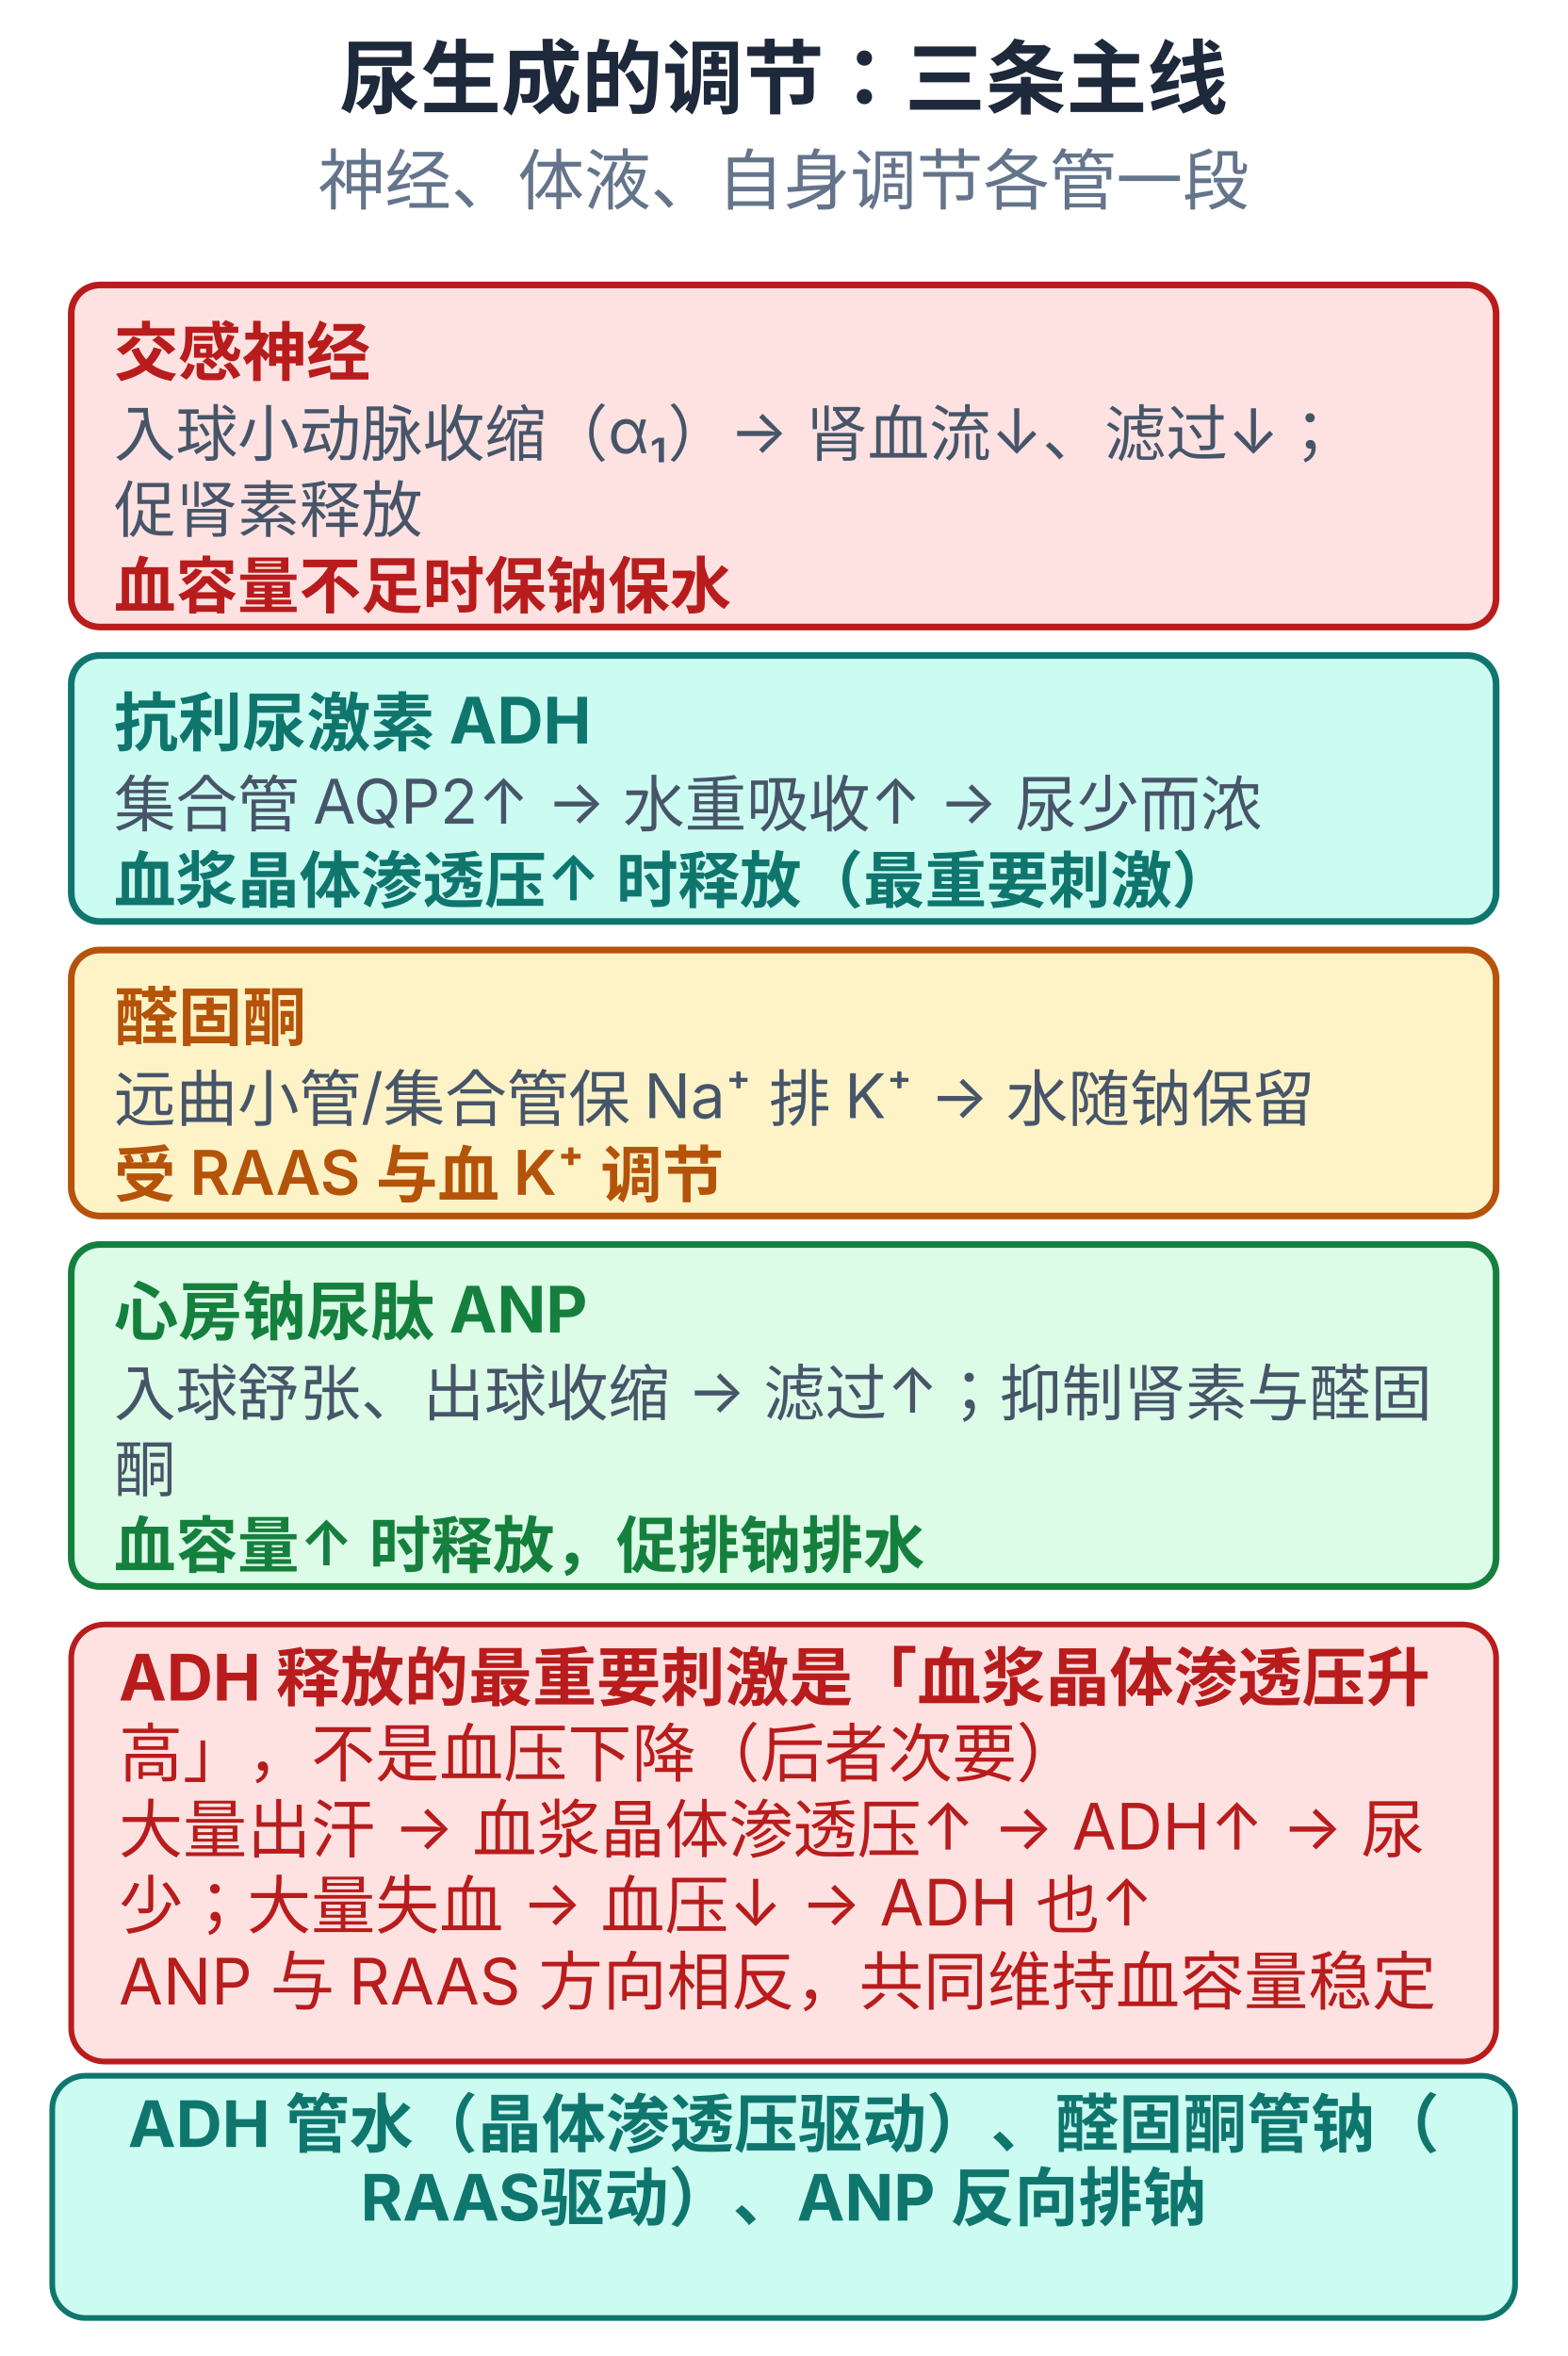
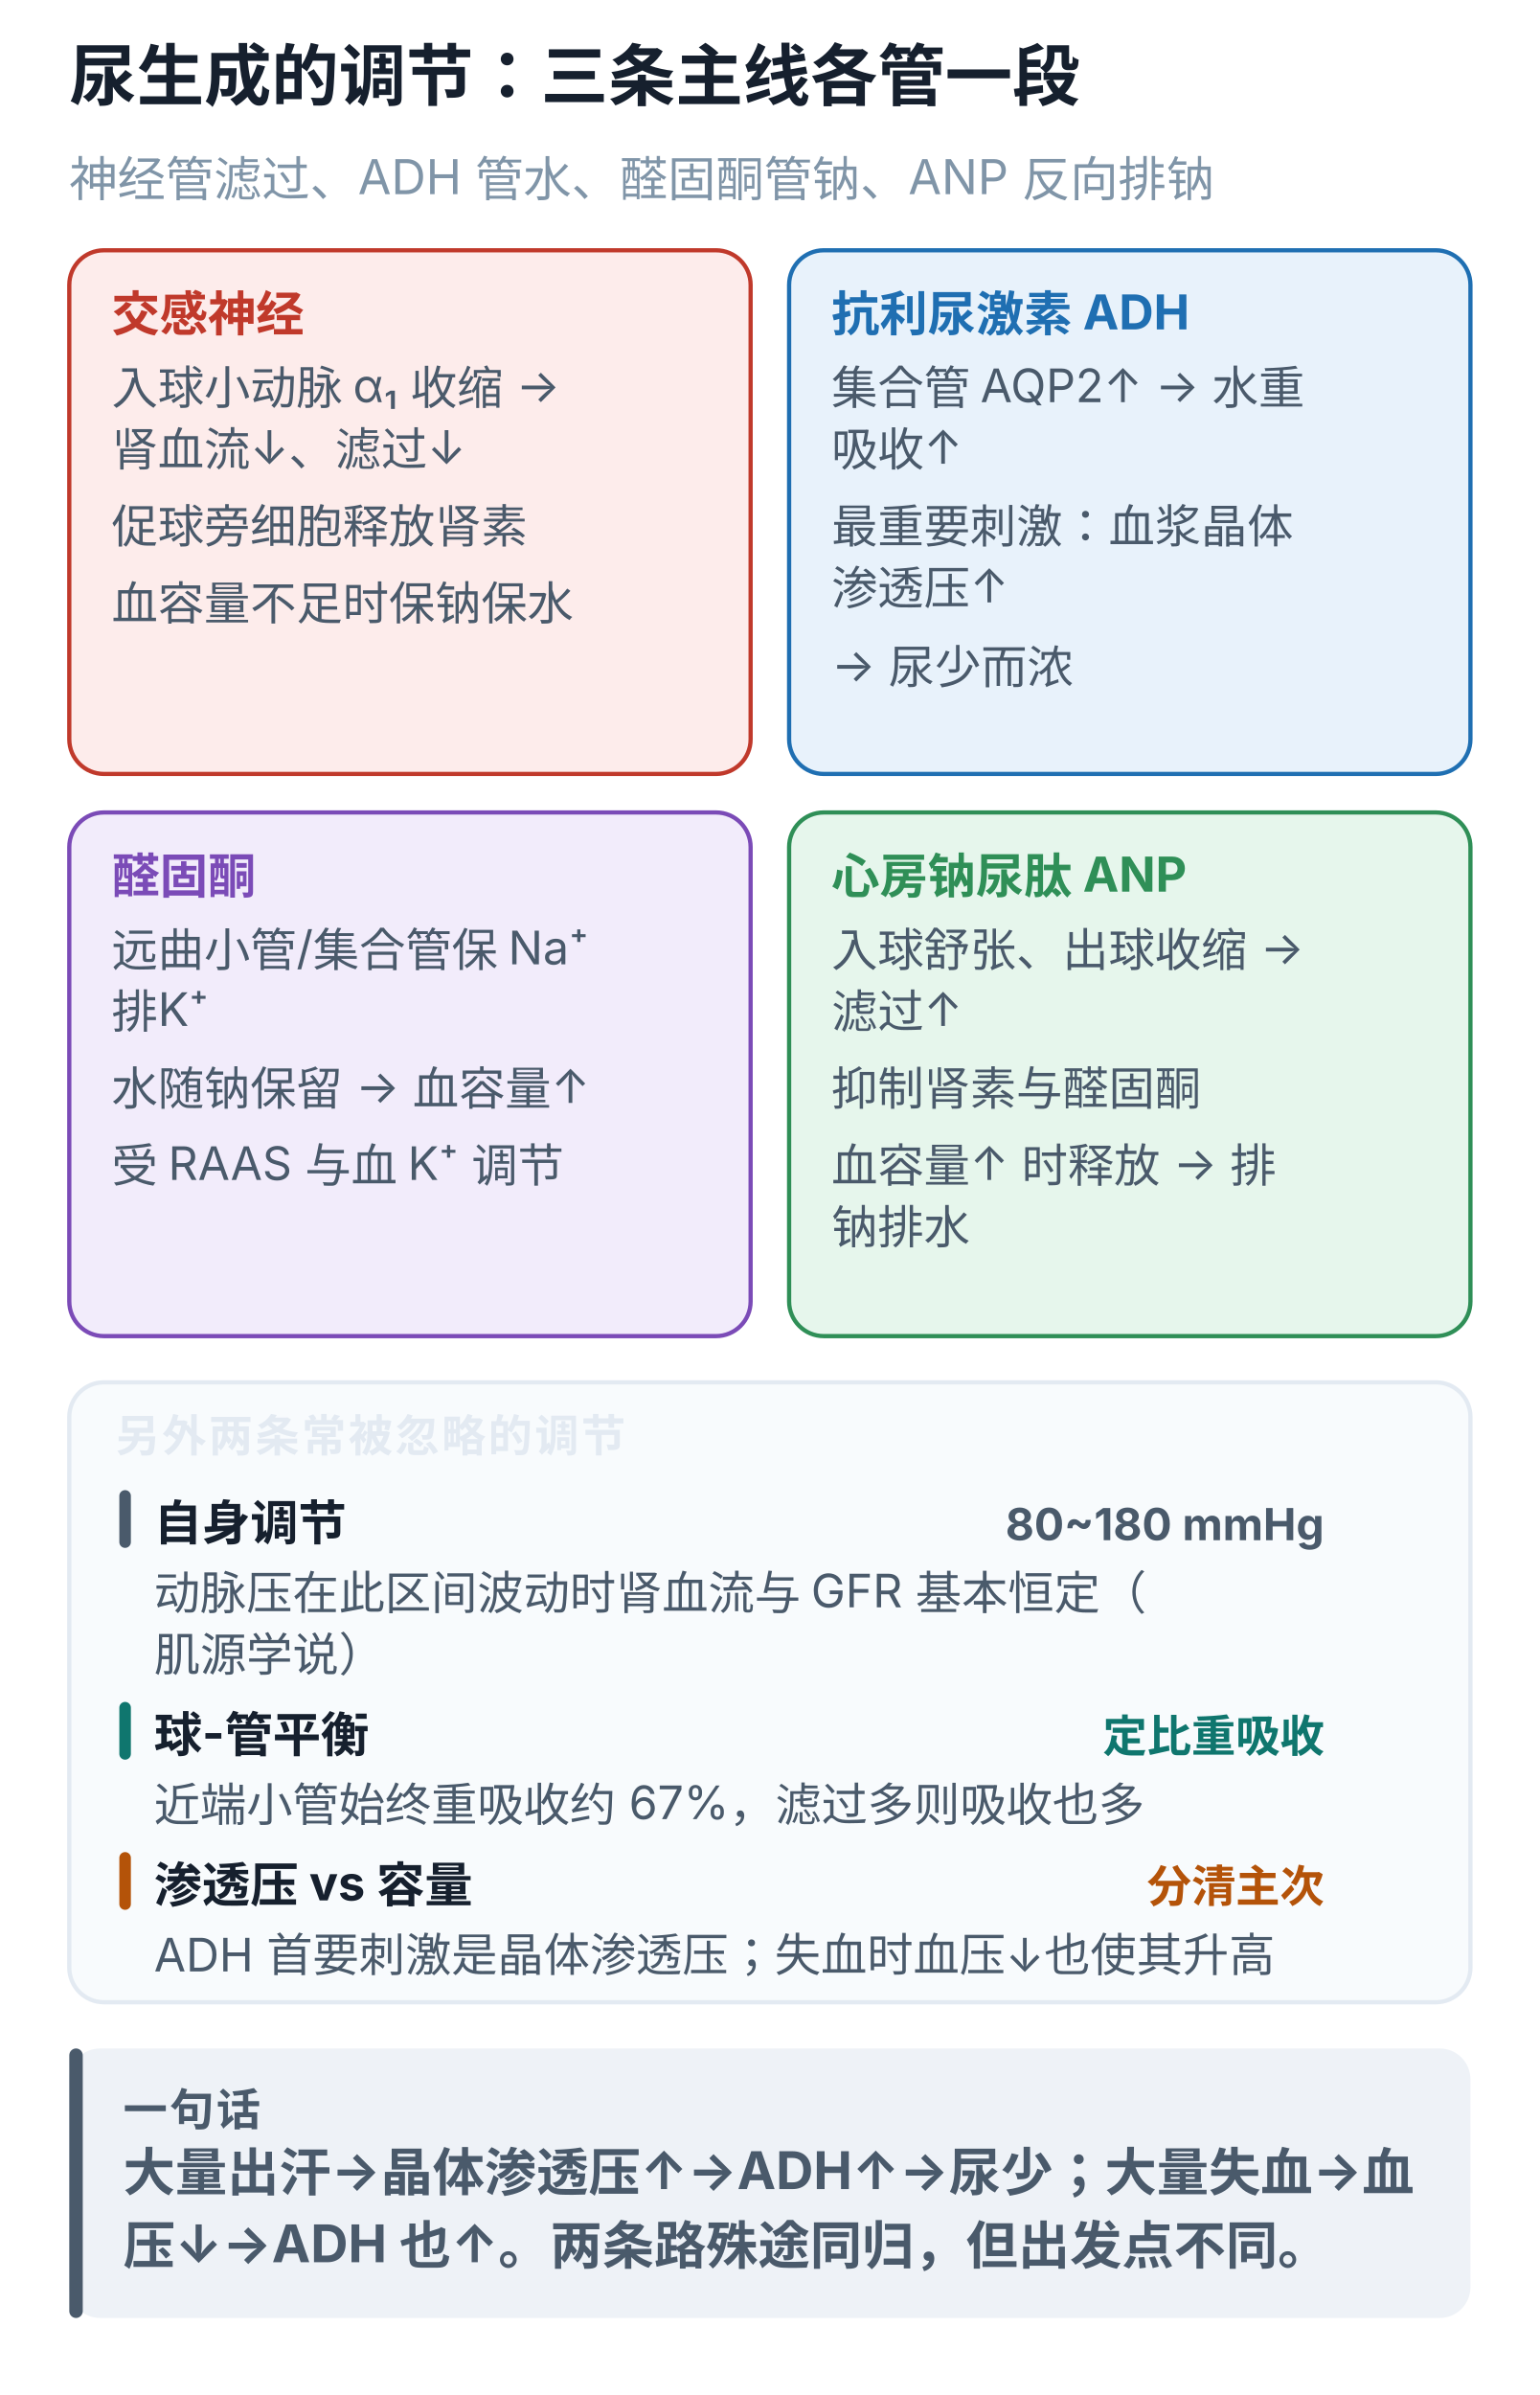
- <svg xmlns="http://www.w3.org/2000/svg" viewBox="0 0 330 496" width="100%" style="max-width:330px;display:block;margin:0 auto;background:#ffffff;border-radius:10px" role="img">
-   <text x="165.0" y="22.6" text-anchor="middle" font-size="17" font-weight="700" fill="#1e293b" font-family="-apple-system,'PingFang SC','Microsoft YaHei',sans-serif">尿生成的调节：三条主线</text>
-   <text x="165.0" y="43.0" text-anchor="middle" font-size="14" font-weight="400" fill="#64748b" font-family="-apple-system,'PingFang SC','Microsoft YaHei',sans-serif">神经、体液、自身调节各管一段</text>
-   <rect x="15.0" y="60.0" width="300.0" height="72.0" rx="6" fill="#fee2e2" stroke="#b91c1c" stroke-width="1.4" />
-   <text x="24.0" y="79.0" text-anchor="start" font-size="13.5" font-weight="700" fill="#b91c1c" font-family="-apple-system,'PingFang SC','Microsoft YaHei',sans-serif">交感神经</text>
-   <text x="24.0" y="96.0" text-anchor="start" font-size="13" font-weight="400" fill="#475569" font-family="-apple-system,'PingFang SC','Microsoft YaHei',sans-serif">入球小动脉收缩（α₁）→ 肾血流↓、滤过↓；</text>
-   <text x="24.0" y="112.0" text-anchor="start" font-size="13" font-weight="400" fill="#475569" font-family="-apple-system,'PingFang SC','Microsoft YaHei',sans-serif">促肾素释放</text>
-   <text x="24.0" y="128.0" text-anchor="start" font-size="13" font-weight="600" fill="#b91c1c" font-family="-apple-system,'PingFang SC','Microsoft YaHei',sans-serif">血容量不足时保钠保水</text>
-   <rect x="15.0" y="138.0" width="300.0" height="56.0" rx="6" fill="#ccfbf1" stroke="#0f766e" stroke-width="1.4" />
-   <text x="24.0" y="157.0" text-anchor="start" font-size="13.5" font-weight="700" fill="#0f766e" font-family="-apple-system,'PingFang SC','Microsoft YaHei',sans-serif">抗利尿激素 ADH</text>
-   <text x="24.0" y="174.0" text-anchor="start" font-size="13" font-weight="400" fill="#475569" font-family="-apple-system,'PingFang SC','Microsoft YaHei',sans-serif">集合管 AQP2↑ → 水重吸收↑ → 尿少而浓</text>
-   <text x="24.0" y="190.0" text-anchor="start" font-size="13" font-weight="600" fill="#0f766e" font-family="-apple-system,'PingFang SC','Microsoft YaHei',sans-serif">血浆晶体渗透压↑ 时释放（最重要刺激）</text>
-   <rect x="15.0" y="200.0" width="300.0" height="56.0" rx="6" fill="#fef3c7" stroke="#b45309" stroke-width="1.4" />
-   <text x="24.0" y="219.0" text-anchor="start" font-size="13.5" font-weight="700" fill="#b45309" font-family="-apple-system,'PingFang SC','Microsoft YaHei',sans-serif">醛固酮</text>
-   <text x="24.0" y="236.0" text-anchor="start" font-size="13" font-weight="400" fill="#475569" font-family="-apple-system,'PingFang SC','Microsoft YaHei',sans-serif">远曲小管/集合管保 Na⁺ 排 K⁺ → 水随钠保留</text>
-   <text x="24.0" y="252.0" text-anchor="start" font-size="13" font-weight="600" fill="#b45309" font-family="-apple-system,'PingFang SC','Microsoft YaHei',sans-serif">受 RAAS 与血 K⁺ 调节</text>
-   <rect x="15.0" y="262.0" width="300.0" height="72.0" rx="6" fill="#dcfce7" stroke="#15803d" stroke-width="1.4" />
-   <text x="24.0" y="281.0" text-anchor="start" font-size="13.5" font-weight="700" fill="#15803d" font-family="-apple-system,'PingFang SC','Microsoft YaHei',sans-serif">心房钠尿肽 ANP</text>
-   <text x="24.0" y="298.0" text-anchor="start" font-size="13" font-weight="400" fill="#475569" font-family="-apple-system,'PingFang SC','Microsoft YaHei',sans-serif">入球舒张、出球收缩 → 滤过↑；抑制肾素与醛固</text>
-   <text x="24.0" y="314.0" text-anchor="start" font-size="13" font-weight="400" fill="#475569" font-family="-apple-system,'PingFang SC','Microsoft YaHei',sans-serif">酮</text>
-   <text x="24.0" y="330.0" text-anchor="start" font-size="13" font-weight="600" fill="#15803d" font-family="-apple-system,'PingFang SC','Microsoft YaHei',sans-serif">血容量↑ 时释放，促排钠排水</text>
-   <rect x="15.0" y="342.0" width="300.0" height="92.0" rx="7" fill="#fee2e2" stroke="#b91c1c" stroke-width="1.2" />
-   <text x="25.0" y="358.0" text-anchor="start" font-size="13.5" font-weight="700" fill="#b91c1c" font-family="-apple-system,'PingFang SC','Microsoft YaHei',sans-serif">ADH 释放的最重要刺激是「血浆晶体渗透压升</text>
-   <text x="25.0" y="374.0" text-anchor="start" font-size="13.5" font-weight="400" fill="#b91c1c" font-family="-apple-system,'PingFang SC','Microsoft YaHei',sans-serif">高」，不是血压下降（后者次要）</text>
-   <text x="25.0" y="390.0" text-anchor="start" font-size="13.5" font-weight="400" fill="#b91c1c" font-family="-apple-system,'PingFang SC','Microsoft YaHei',sans-serif">大量出汗 → 血浆晶体渗透压↑ → ADH↑ → 尿</text>
-   <text x="25.0" y="406.0" text-anchor="start" font-size="13.5" font-weight="400" fill="#b91c1c" font-family="-apple-system,'PingFang SC','Microsoft YaHei',sans-serif">少；大量失血 → 血压↓ → ADH 也↑</text>
-   <text x="25.0" y="422.0" text-anchor="start" font-size="13.5" font-weight="400" fill="#b91c1c" font-family="-apple-system,'PingFang SC','Microsoft YaHei',sans-serif">ANP 与 RAAS 方向相反，共同维持血容量稳定</text>
-   <rect x="11.0" y="437.0" width="308.0" height="51.0" rx="7" fill="#ccfbf1" stroke="#0f766e" stroke-width="1.2" />
-   <text x="165.0" y="452.0" text-anchor="middle" font-size="13.5" font-weight="700" fill="#0f766e" font-family="-apple-system,'PingFang SC','Microsoft YaHei',sans-serif">ADH 管水（晶体渗透压驱动）、醛固酮管钠（</text>
-   <text x="165.0" y="467.5" text-anchor="middle" font-size="13.5" font-weight="700" fill="#0f766e" font-family="-apple-system,'PingFang SC','Microsoft YaHei',sans-serif">RAAS驱动）、ANP 反向排钠</text>
+ <svg xmlns="http://www.w3.org/2000/svg" viewBox="0 0 400 622" width="100%" style="max-width:400px;display:block;margin:0 auto;background:#ffffff;border-radius:12px" role="img" aria-label="尿生成的调节：三条主线各管一段">
+   <text x="18.0" y="26.0" font-size="17.5" font-weight="700" fill="#16202e" font-family="-apple-system,BlinkMacSystemFont,'PingFang SC','Microsoft YaHei',sans-serif">尿生成的调节：三条主线各管一段</text>
+   <text x="18.0" y="51.0" font-size="12.5" font-weight="400" fill="#8095a8" font-family="-apple-system,BlinkMacSystemFont,'PingFang SC','Microsoft YaHei',sans-serif">神经管滤过、ADH 管水、醛固酮管钠、ANP 反向排钠</text>
+   <rect x="18.0" y="65.0" width="177.0" height="136.0" rx="9" fill="#fdeceb" stroke="#c0392b" stroke-width="1.1" />
+   <text x="29.0" y="86.0" font-size="12.5" font-weight="700" fill="#c0392b" font-family="-apple-system,BlinkMacSystemFont,'PingFang SC','Microsoft YaHei',sans-serif">交感神经</text>
+   <text x="29.0" y="105.0" font-size="12" font-weight="400" fill="#4a5a6b" font-family="-apple-system,BlinkMacSystemFont,'PingFang SC','Microsoft YaHei',sans-serif">入球小动脉 α₁ 收缩 → </text>
+   <text x="29.0" y="121.0" font-size="12" font-weight="400" fill="#4a5a6b" font-family="-apple-system,BlinkMacSystemFont,'PingFang SC','Microsoft YaHei',sans-serif">肾血流↓、滤过↓</text>
+   <text x="29.0" y="141.0" font-size="12" font-weight="400" fill="#4a5a6b" font-family="-apple-system,BlinkMacSystemFont,'PingFang SC','Microsoft YaHei',sans-serif">促球旁细胞释放肾素</text>
+   <text x="29.0" y="161.0" font-size="12" font-weight="400" fill="#4a5a6b" font-family="-apple-system,BlinkMacSystemFont,'PingFang SC','Microsoft YaHei',sans-serif">血容量不足时保钠保水</text>
+   <rect x="205.0" y="65.0" width="177.0" height="136.0" rx="9" fill="#e8f2fb" stroke="#1f6fb2" stroke-width="1.1" />
+   <text x="216.0" y="86.0" font-size="12.5" font-weight="700" fill="#1f6fb2" font-family="-apple-system,BlinkMacSystemFont,'PingFang SC','Microsoft YaHei',sans-serif">抗利尿激素 ADH</text>
+   <text x="216.0" y="105.0" font-size="12" font-weight="400" fill="#4a5a6b" font-family="-apple-system,BlinkMacSystemFont,'PingFang SC','Microsoft YaHei',sans-serif">集合管 AQP2↑ → 水重</text>
+   <text x="216.0" y="121.0" font-size="12" font-weight="400" fill="#4a5a6b" font-family="-apple-system,BlinkMacSystemFont,'PingFang SC','Microsoft YaHei',sans-serif">吸收↑</text>
+   <text x="216.0" y="141.0" font-size="12" font-weight="400" fill="#4a5a6b" font-family="-apple-system,BlinkMacSystemFont,'PingFang SC','Microsoft YaHei',sans-serif">最重要刺激：血浆晶体</text>
+   <text x="216.0" y="157.0" font-size="12" font-weight="400" fill="#4a5a6b" font-family="-apple-system,BlinkMacSystemFont,'PingFang SC','Microsoft YaHei',sans-serif">渗透压↑</text>
+   <text x="216.0" y="177.0" font-size="12" font-weight="400" fill="#4a5a6b" font-family="-apple-system,BlinkMacSystemFont,'PingFang SC','Microsoft YaHei',sans-serif">→ 尿少而浓</text>
+   <rect x="18.0" y="211.0" width="177.0" height="136.0" rx="9" fill="#f2ecfb" stroke="#7b4bb7" stroke-width="1.1" />
+   <text x="29.0" y="232.0" font-size="12.5" font-weight="700" fill="#7b4bb7" font-family="-apple-system,BlinkMacSystemFont,'PingFang SC','Microsoft YaHei',sans-serif">醛固酮</text>
+   <text x="29.0" y="251.0" font-size="12" font-weight="400" fill="#4a5a6b" font-family="-apple-system,BlinkMacSystemFont,'PingFang SC','Microsoft YaHei',sans-serif">远曲小管/集合管保 Na⁺</text>
+   <text x="29.0" y="267.0" font-size="12" font-weight="400" fill="#4a5a6b" font-family="-apple-system,BlinkMacSystemFont,'PingFang SC','Microsoft YaHei',sans-serif"> 排K⁺</text>
+   <text x="29.0" y="287.0" font-size="12" font-weight="400" fill="#4a5a6b" font-family="-apple-system,BlinkMacSystemFont,'PingFang SC','Microsoft YaHei',sans-serif">水随钠保留 → 血容量↑</text>
+   <text x="29.0" y="307.0" font-size="12" font-weight="400" fill="#4a5a6b" font-family="-apple-system,BlinkMacSystemFont,'PingFang SC','Microsoft YaHei',sans-serif">受 RAAS 与血 K⁺ 调节</text>
+   <rect x="205.0" y="211.0" width="177.0" height="136.0" rx="9" fill="#e6f6ec" stroke="#2f8f57" stroke-width="1.1" />
+   <text x="216.0" y="232.0" font-size="12.5" font-weight="700" fill="#2f8f57" font-family="-apple-system,BlinkMacSystemFont,'PingFang SC','Microsoft YaHei',sans-serif">心房钠尿肽 ANP</text>
+   <text x="216.0" y="251.0" font-size="12" font-weight="400" fill="#4a5a6b" font-family="-apple-system,BlinkMacSystemFont,'PingFang SC','Microsoft YaHei',sans-serif">入球舒张、出球收缩 →</text>
+   <text x="216.0" y="267.0" font-size="12" font-weight="400" fill="#4a5a6b" font-family="-apple-system,BlinkMacSystemFont,'PingFang SC','Microsoft YaHei',sans-serif"> 滤过↑</text>
+   <text x="216.0" y="287.0" font-size="12" font-weight="400" fill="#4a5a6b" font-family="-apple-system,BlinkMacSystemFont,'PingFang SC','Microsoft YaHei',sans-serif">抑制肾素与醛固酮</text>
+   <text x="216.0" y="307.0" font-size="12" font-weight="400" fill="#4a5a6b" font-family="-apple-system,BlinkMacSystemFont,'PingFang SC','Microsoft YaHei',sans-serif">血容量↑ 时释放 → 排</text>
+   <text x="216.0" y="323.0" font-size="12" font-weight="400" fill="#4a5a6b" font-family="-apple-system,BlinkMacSystemFont,'PingFang SC','Microsoft YaHei',sans-serif">钠排水</text>
+   <rect x="18.0" y="359.0" width="364.0" height="161.0" rx="9" fill="#f8fbfd" stroke="#e3eaf2" stroke-width="1.1" />
+   <text x="30.0" y="377.0" font-size="11.5" font-weight="700" fill="#e3eaf2" letter-spacing="0.6" font-family="-apple-system,BlinkMacSystemFont,'PingFang SC','Microsoft YaHei',sans-serif">另外两条常被忽略的调节</text>
+   <rect x="31.0" y="387.0" width="3.0" height="15.0" rx="1.5" fill="#4a5a6b" />
+   <text x="40.0" y="400.0" font-size="12.5" font-weight="700" fill="#16202e" font-family="-apple-system,BlinkMacSystemFont,'PingFang SC','Microsoft YaHei',sans-serif">自身调节</text>
+   <text x="344.0" y="400.0" text-anchor="end" font-size="11.5" font-weight="700" fill="#4a5a6b" font-family="-apple-system,BlinkMacSystemFont,'PingFang SC','Microsoft YaHei',sans-serif">80~180 mmHg</text>
+   <text x="40.0" y="418.0" font-size="12" font-weight="400" fill="#4a5a6b" font-family="-apple-system,BlinkMacSystemFont,'PingFang SC','Microsoft YaHei',sans-serif">动脉压在此区间波动时肾血流与 GFR 基本恒定（</text>
+   <text x="40.0" y="434.0" font-size="12" font-weight="400" fill="#4a5a6b" font-family="-apple-system,BlinkMacSystemFont,'PingFang SC','Microsoft YaHei',sans-serif">肌源学说）</text>
+   <rect x="31.0" y="442.0" width="3.0" height="15.0" rx="1.5" fill="#0f766e" />
+   <text x="40.0" y="455.0" font-size="12.5" font-weight="700" fill="#16202e" font-family="-apple-system,BlinkMacSystemFont,'PingFang SC','Microsoft YaHei',sans-serif">球-管平衡</text>
+   <text x="344.0" y="455.0" text-anchor="end" font-size="11.5" font-weight="700" fill="#0f766e" font-family="-apple-system,BlinkMacSystemFont,'PingFang SC','Microsoft YaHei',sans-serif">定比重吸收</text>
+   <text x="40.0" y="473.0" font-size="12" font-weight="400" fill="#4a5a6b" font-family="-apple-system,BlinkMacSystemFont,'PingFang SC','Microsoft YaHei',sans-serif">近端小管始终重吸收约 67%，滤过多则吸收也多</text>
+   <rect x="31.0" y="481.0" width="3.0" height="15.0" rx="1.5" fill="#b45309" />
+   <text x="40.0" y="494.0" font-size="12.5" font-weight="700" fill="#16202e" font-family="-apple-system,BlinkMacSystemFont,'PingFang SC','Microsoft YaHei',sans-serif">渗透压 vs 容量</text>
+   <text x="344.0" y="494.0" text-anchor="end" font-size="11.5" font-weight="700" fill="#b45309" font-family="-apple-system,BlinkMacSystemFont,'PingFang SC','Microsoft YaHei',sans-serif">分清主次</text>
+   <text x="40.0" y="512.0" font-size="12" font-weight="400" fill="#4a5a6b" font-family="-apple-system,BlinkMacSystemFont,'PingFang SC','Microsoft YaHei',sans-serif">ADH 首要刺激是晶体渗透压；失血时血压↓也使其升高</text>
+   <rect x="18.0" y="532.0" width="364.0" height="70.0" rx="8" fill="#eef2f7" />
+   <rect x="18.0" y="532.0" width="3.5" height="70.0" rx="1.8" fill="#4a5a6b" />
+   <text x="32.0" y="552.0" font-size="11.5" font-weight="700" fill="#4a5a6b" letter-spacing="0.6" font-family="-apple-system,BlinkMacSystemFont,'PingFang SC','Microsoft YaHei',sans-serif">一句话</text>
+   <text x="32.0" y="569.0" font-size="13.5" font-weight="700" fill="#4a5a6b" font-family="-apple-system,BlinkMacSystemFont,'PingFang SC','Microsoft YaHei',sans-serif">大量出汗→晶体渗透压↑→ADH↑→尿少；大量失血→血</text>
+   <text x="32.0" y="588.0" font-size="13.5" font-weight="700" fill="#4a5a6b" font-family="-apple-system,BlinkMacSystemFont,'PingFang SC','Microsoft YaHei',sans-serif">压↓→ADH 也↑。两条路殊途同归，但出发点不同。</text>
</svg>
